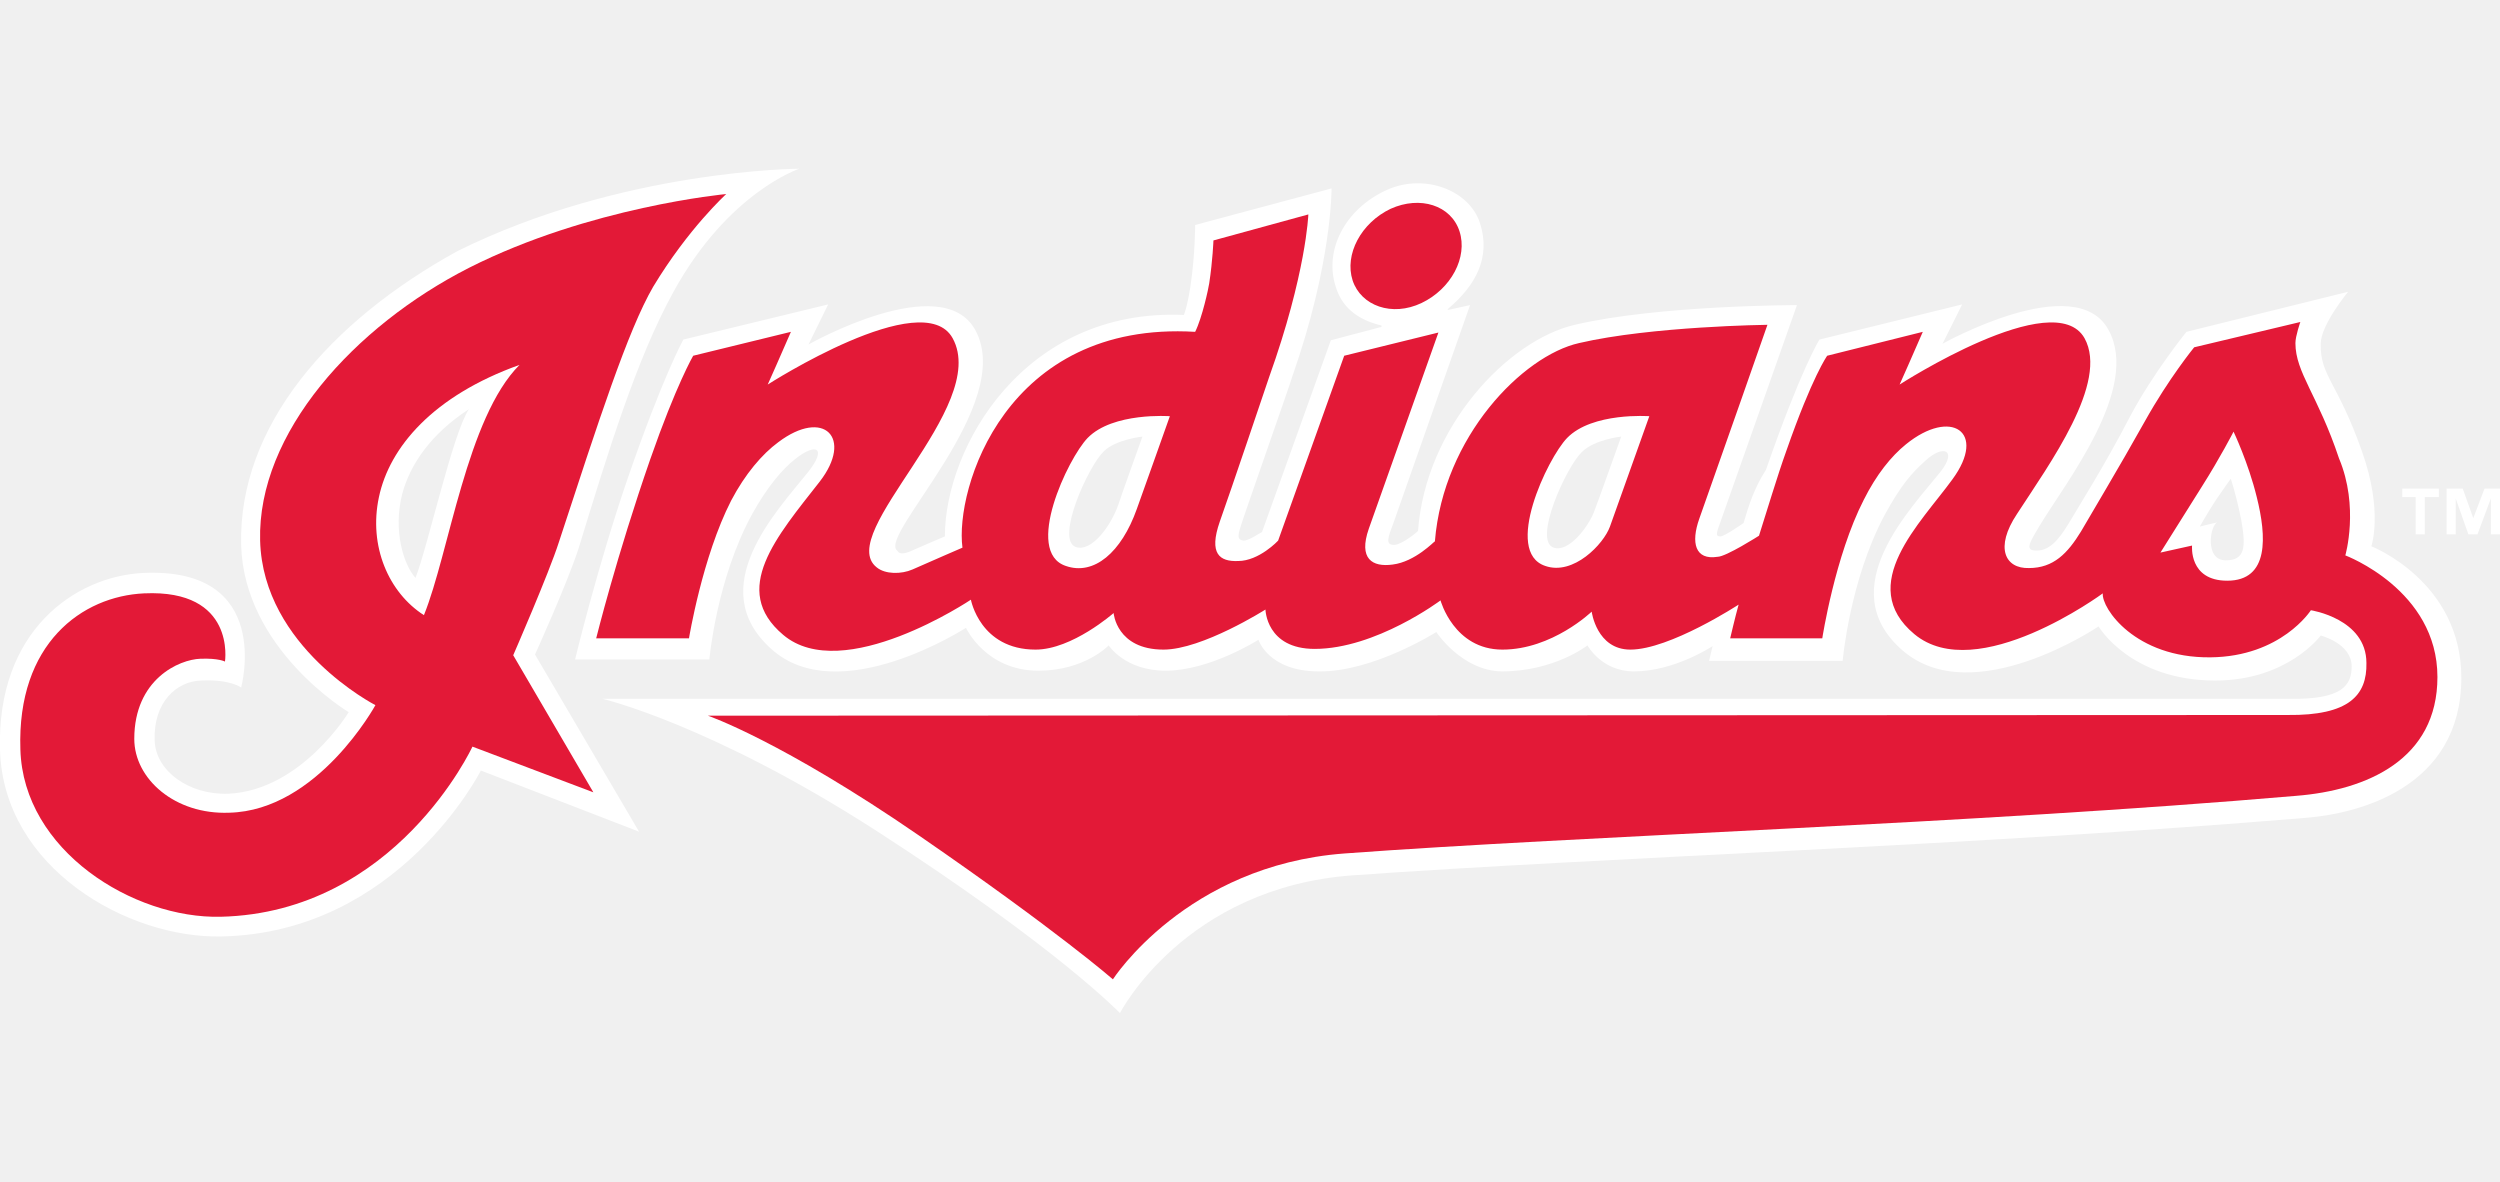
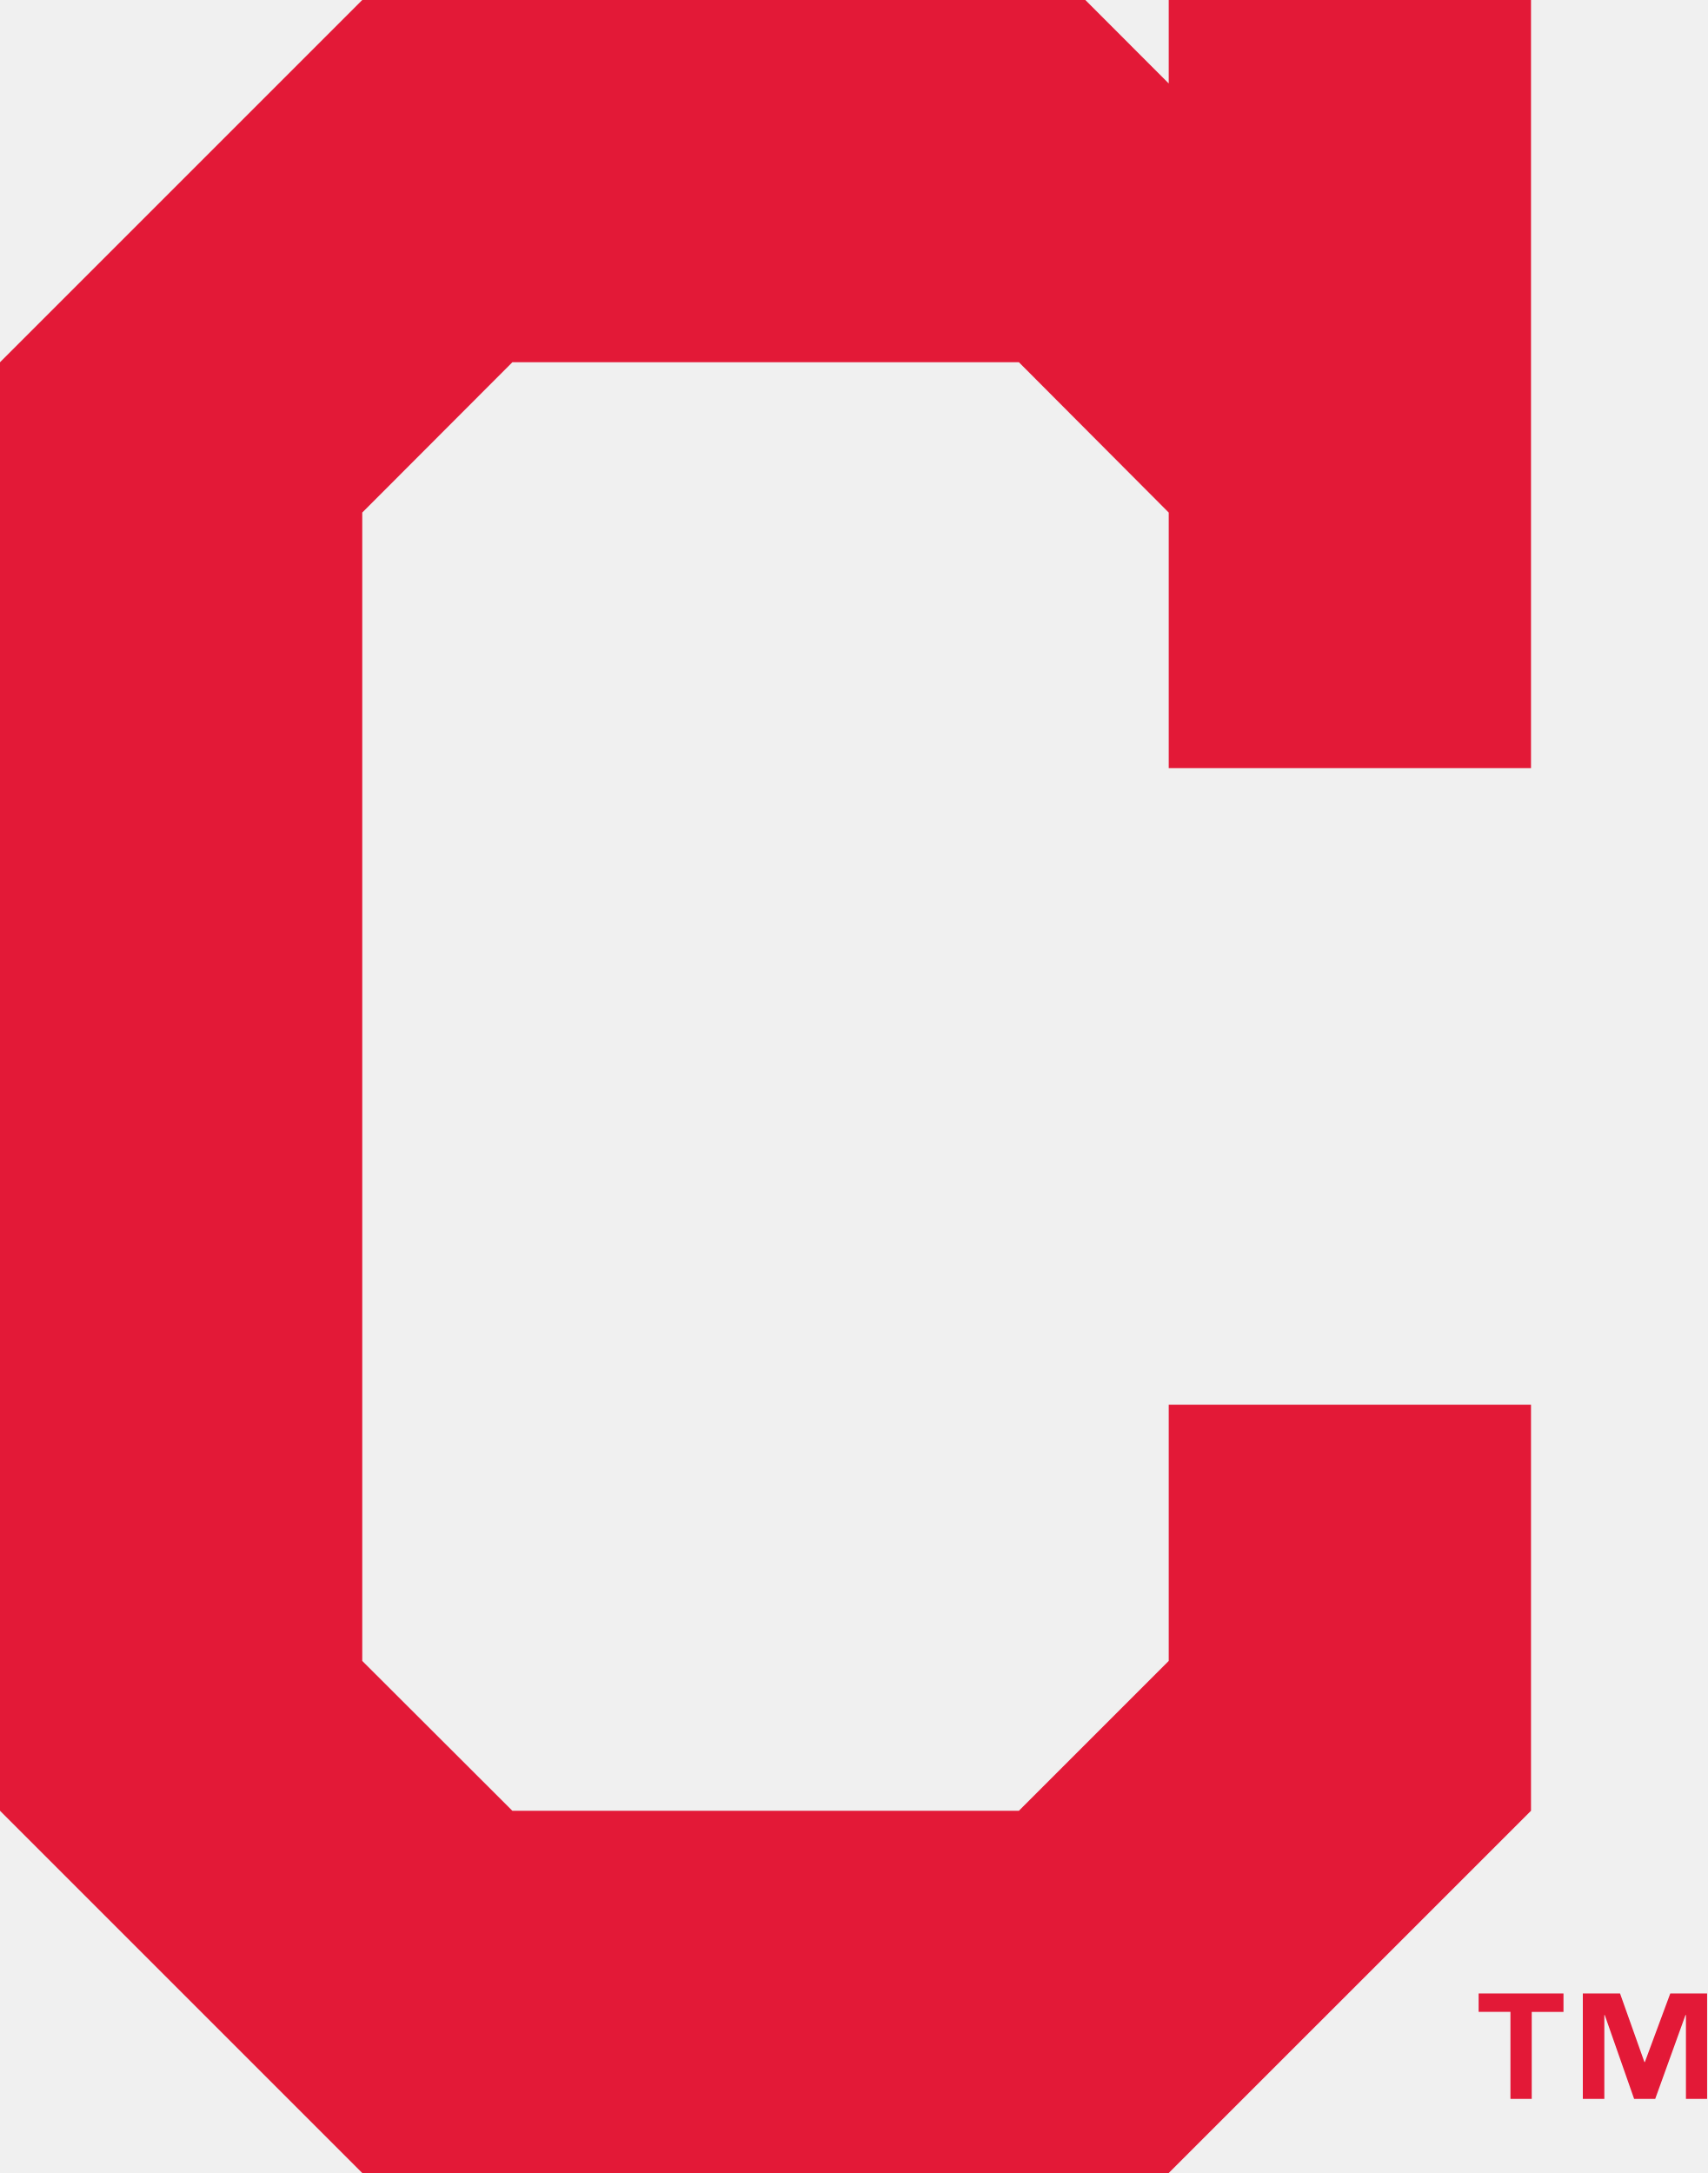
- <svg xmlns="http://www.w3.org/2000/svg" version="1.1" id="CLE" x="0px" y="0px" viewBox="0 0 355.6 168" enable-background="new 0 0 355.6 168" xml:space="preserve">
-   <path fill="#FFFFFF" d="M76.1,93.1l14.8,25.2l-22.5-8.7c0,0-11.7,23.1-36.9,23.6c-13.3,0.3-31-9.7-31.5-26.5  c-0.5-17,10.7-24.7,20.3-25.2c18.7-0.9,14,16.3,14,16.3s-1.5-1.2-5.7-1c-3.5,0.1-6.8,3.1-6.6,8.5c0.1,4.3,4.8,7.8,10.5,7.6  c10.4-0.5,17.1-11.6,17.1-11.6s-14.9-8.9-15.3-23.8c-0.4-16.9,12.6-31.8,30.8-41.8C88.5,24.1,113.7,24,113.7,24s-10.1,3.3-17.9,17.5  c-5.3,9.6-9.4,23.1-13.5,36.5C80.6,83.2,76.1,93.1,76.1,93.1 M66.7,58.2c-5.4,3.5-8.4,7.9-9.5,12.1c-1.3,5.2,0.2,10,1.9,11.9  C60.9,77.6,64.4,61.6,66.7,58.2" />
-   <path fill="#FFFFFF" d="M162.5,62.1c0,0-3.2,8.9-3.4,9.6c-1.1,3.2-3.9,6.9-6.1,6.1c-2.9-1.1,1.8-11.5,4-13.6  C158.7,62.5,162.5,62.1,162.5,62.1 M312.9,74.9c0,0,1-1.8,2.3-3.8c1.1-1.6,2.1-3,2.1-3s0.7,1.9,1.5,5.9c0.7,3.9,0.5,5.7-2.2,5.7  c-3.1,0-2.2-5.1-1.2-5.4C315.3,74.3,312.9,74.9,312.9,74.9 M248,74.4c0,0-2.7,1.9-3.3,1.9c-0.8,0-0.5-0.6,0.1-2.3  c1.3-3.7,10.8-30.6,10.8-30.6s-19.7,0-31.6,2.8c-9.5,2.2-21.2,14.5-22.3,29.3c0,0.1-2.2,1.9-3.3,2c-1.5,0.1-0.9-1.2-0.2-3.1  c0.4-1.1,10.9-31,10.9-31l-3.2,0.7l0.1-0.2c3.9-3.3,6.1-7.3,4.5-12.2c-1.5-4.6-7.8-7.1-13.2-4.7c-6,2.7-9,8.6-7.3,13.8  c1,3.3,3.6,4.8,6.5,5.5v0.2l-7.2,1.9l-9.8,27.3c0-0.1-1.8,1.2-2.6,1.2c-0.8-0.1-0.9-0.5-0.5-1.8c0.4-1.4,7.2-20.7,7.4-21.5  c5.7-16.2,5.6-26.8,5.6-26.8l-19.4,5.2c0,0,0,4.4-0.7,8.9c-0.5,3.1-0.9,3.8-0.9,3.9c-22.8-1-34,18.9-34,31.5c0,0-3.1,1.3-5.1,2.2  c-1.4,0.5-1.5,0-1.7-0.2c-2.7-2.2,17-20.8,11.1-31.4c-4.8-8.6-23.7,2.1-23.7,2.1l2.8-5.7l-20.6,5c0,0-2.9,5.2-7.9,19.7  c-4.3,12.5-7.5,25.8-7.5,25.8h19.1c0,0,1-11.4,6.1-20.7c2.1-3.8,4.3-6.4,6.1-7.8c3-2.4,4.6-1.6,1.8,1.9c-4.4,5.5-14.9,16.4-5.2,25.1  c9.6,8.7,27.7-3,27.7-3s2.8,6.1,10.3,6.1c6.6,0,10-3.6,10-3.6s2.3,3.6,8.1,3.6c6.3,0,13.2-4.4,13.2-4.4s1.4,4.5,8.6,4.5  c7.7,0.1,16.7-5.6,16.7-5.6s3.6,5.5,9.3,5.6c7.5,0,12.2-3.7,12.2-3.7s2,3.7,6.6,3.7c5.8,0,11.2-3.6,11.2-3.6  c-0.3,1.3-0.5,2.1-0.5,2.1h19c0,0,1-11.5,6-20.8c2.3-4.2,3.8-5.9,5.8-7.7c2.5-2.3,4.5-1.5,2.2,1.5c-4.2,5.3-15.6,16.7-5.5,25.5  c10,8.7,27.9-3.4,27.9-3.4s4.5,7.7,16.6,7.7c10.3,0,15-6.4,15-6.4s4.4,1.1,4.4,4.4c0,2.7-1.4,4.7-8.7,4.6l-240.1,0  c0,0,15.4,3.6,39,18.8c25.7,16.6,34.6,25.9,34.6,25.9s9.2-17.9,33.2-19.6c34.9-2.5,88-4.2,135.8-8.2c6.9-0.6,21.8-4.1,21.8-19.9  c0-13.7-12.8-18.7-12.8-18.7s1.7-4.9-1.3-13.4c-3.5-10-6-10.8-5.9-15.4c0-2.7,3.9-7.4,3.9-7.4l-23,5.7c0,0-4.7,5.8-8,12  c-3.5,6.8-7.9,13.8-8.9,15.5c-1.3,2.1-2.7,3.8-4.7,3.6c-1.4-0.1-0.6-1.3,0.7-3.5c3.8-6.3,14.4-19.6,9.8-27.9c-4.7-8.6-23.6,2-23.6,2  l2.8-5.6l-20.3,5c0,0-2.6,4.1-7.6,18.5C249.5,69.5,248.8,71.7,248,74.4 M230.6,62.1c0,0-3.6,10.1-3.9,10.8c-0.9,2.2-3.6,5.7-5.7,5  c-3-1,1.8-11.5,4-13.6C226.8,62.5,230.6,62.1,230.6,62.1" />
-   <path fill="#E31937" d="M66.7,38.1c17.2-8.7,36.6-10.5,36.6-10.5s-5.4,4.9-10.4,13.2C89.3,47,85.1,60,79.5,77.1  C78.1,81.5,73,93.2,73,93.2l11.4,19.5l-17.2-6.5c0,0-10.9,23.6-35.8,24.2c-12.4,0.3-28.1-9.4-28.5-23.8  c-0.5-15.1,8.8-21.8,17.6-22.2c13.1-0.6,11.5,9.7,11.5,9.7s-0.9-0.5-3.5-0.4c-3,0.1-9.4,2.9-9.4,11.4c0,5.7,5.8,10.8,13.5,10.5  c12.6-0.3,20.8-15.3,20.8-15.3s-16-8.2-16.4-23.4C36.6,61.6,50.4,46.4,66.7,38.1 M73.9,51.9c-12.3,4.4-18.5,11.7-20,18.8  c-1.5,7,1.4,13.6,6.4,16.8C63.9,78.6,66.4,59.4,73.9,51.9" />
-   <path fill="#E31937" d="M154.7,62.3c-2.8,2.9-9.1,16.2-3.1,18.2c4,1.4,7.9-1.9,10.1-8.1c0.3-0.8,4.7-13.2,4.7-13.2  S158.3,58.6,154.7,62.3 M311.8,77.6c0,0-0.5,5,5,5c6,0,5.6-6.3,4.2-11.9c-1.2-4.9-3.3-9.3-3.3-9.3s-1.9,3.7-4.5,7.8  c-2.7,4.3-5.9,9.4-5.9,9.4L311.8,77.6z M172,40.3c0.5-3.3,0.6-6.1,0.6-6.1l13.5-3.7c0,0-0.3,8.4-5.6,23.2c0,0-5.6,16.6-7,20.5  c-1.6,4.6,0,5.7,2.6,5.6c3,0,5.7-2.9,5.7-2.9l9.4-26.3l13.4-3.3c0,0-9.4,26.5-9.9,27.9c-1.5,4.3,0.5,5.5,3.4,5.1  c3.2-0.4,5.9-3.3,6-3.3c1.2-14.9,12.5-26.4,20.5-28.2c10.3-2.4,26.8-2.6,26.8-2.6s-6.5,18.6-9.7,27.6c-1.2,3.4-0.6,5.9,2.6,5.4  c1.2,0,5.9-3,5.9-3c1-3.1,2.6-8.5,3.9-12.1c3.7-10.6,5.8-13.5,5.8-13.5l13.6-3.4c-1.2,2.8-3.3,7.5-3.3,7.5s22-14.2,26.3-6.6  c3.5,6.3-5,17.9-9.6,25c-3.2,4.8-1.7,7.8,1.7,7.7c3.5,0,5.5-2.1,7.4-5.2c0.8-1.4,5.7-9.6,9.1-15.7c3.4-6.1,7-10.5,7-10.5l15.1-3.6  c0,0-0.7,2-0.7,3c0,4.2,3.2,7.4,6.2,16.4c2.9,6.9,0.9,13.8,0.9,13.8s13.1,4.9,13.1,17.3c0,11.7-10,16.1-20.1,16.9  c-46.5,4-101.6,5.7-135.4,8.2c-22.5,1.7-32.9,17.9-32.9,17.9s-7.9-6.9-27.5-20.4c-19.6-13.5-30.1-17.1-30.1-17.1l224.7-0.1  c8.7,0.1,11.3-2.8,11.2-7.4c0-6.3-7.9-7.5-7.9-7.5s-4.2,6.6-14.3,6.7c-10.7,0.1-15.5-7-15.3-9.1c0,0-17.9,13.2-26.8,5.8  c-8.4-7,0.9-15.8,5.4-22c5-6.8-0.2-10.2-6.6-5c-2.1,1.7-4.2,4.3-6,7.9c-4.1,8-5.9,19.7-5.9,19.7l-13.1,0c0,0,0.7-3,1.2-4.8  c0,0-9.8,6.4-15.4,6.4c-4.8,0-5.5-5.4-5.5-5.4s-5.6,5.4-12.7,5.4c-6.9,0-8.8-7-8.8-7s-9.2,6.9-17.9,6.9c-6.9,0-7-5.6-7-5.6  s-9,5.7-14.5,5.7c-6.7,0-7.1-5.2-7.1-5.2s-5.9,5.2-11.1,5.2c-7.9,0-9.2-7.1-9.2-7.1s-18.2,12.2-26.7,5c-7.6-6.4-0.9-14,5.2-21.8  c4.8-6.2,0.6-10.5-5.9-5.6c-2.3,1.7-4.7,4.5-6.7,8.3c-4.1,8-6,19.6-6,19.6l-13.2,0c0,0,2.9-11.7,7.7-25.5  c3.7-10.6,6.1-14.7,6.1-14.7l13.9-3.4c-1.2,2.8-3.3,7.5-3.3,7.5s22.1-14.2,26.3-6.6c5.4,9.8-16.9,27.8-10.8,32.6  c1.2,1,3.5,1,5.1,0.3c2.7-1.2,7.1-3.1,7.1-3.1c-1.1-8.3,6.1-32.3,33.1-30.7C171,45.2,171.9,41,172,40.3 M222.9,62.3  c-2.8,2.9-9.1,16.2-3.1,18.2c4,1.4,8.3-3.1,9.2-5.6c0.3-0.8,5.6-15.7,5.6-15.7S226.5,58.6,222.9,62.3" />
-   <path fill="#E31937" d="M192.4,39.9c-1.2-3.7,1.2-8.2,5.4-10.2c4.2-1.9,8.6-0.5,9.8,3.2c1.2,3.7-1.2,8.2-5.4,10.2  S193.6,43.5,192.4,39.9" />
-   <path fill="#FFFFFF" d="M346.8,70.7h-1.9V76h-1.3v-5.3h-1.9v-1.2h5.2V70.7z M355.6,76h-1.3v-5.1h0l-1.9,5.1h-1.3l-1.8-5.1h0V76h-1.3  v-6.5h2.3l1.5,4.2h0l1.6-4.2h2.3V76z" />
+ <svg xmlns="http://www.w3.org/2000/svg" viewBox="0 0 148.048 188.452">
+   <g fill="#E31937">
+     <path d="M132.774 66.618V0h-31.417v7.24L94.124 0H31.416L0 31.416v125.62l31.416 31.416h69.94l31.418-31.415v-35.215h-31.417v22.22l-12.995 12.995h-43.93l-13.016-12.995v-99.59l13.017-13.036h43.93l12.994 13.037v22.165M135.59 174.48h-2.754v7.544h-1.845v-7.545h-2.76v-1.598h7.36v1.597zm12.458 7.544h-1.838v-7.27h-.04l-2.624 7.27h-1.83l-2.547-7.27h-.036v7.27h-1.865v-9.142h3.227l2.113 5.948h.04l2.204-5.948h3.194v9.142z" />
+   </g>
</svg>
